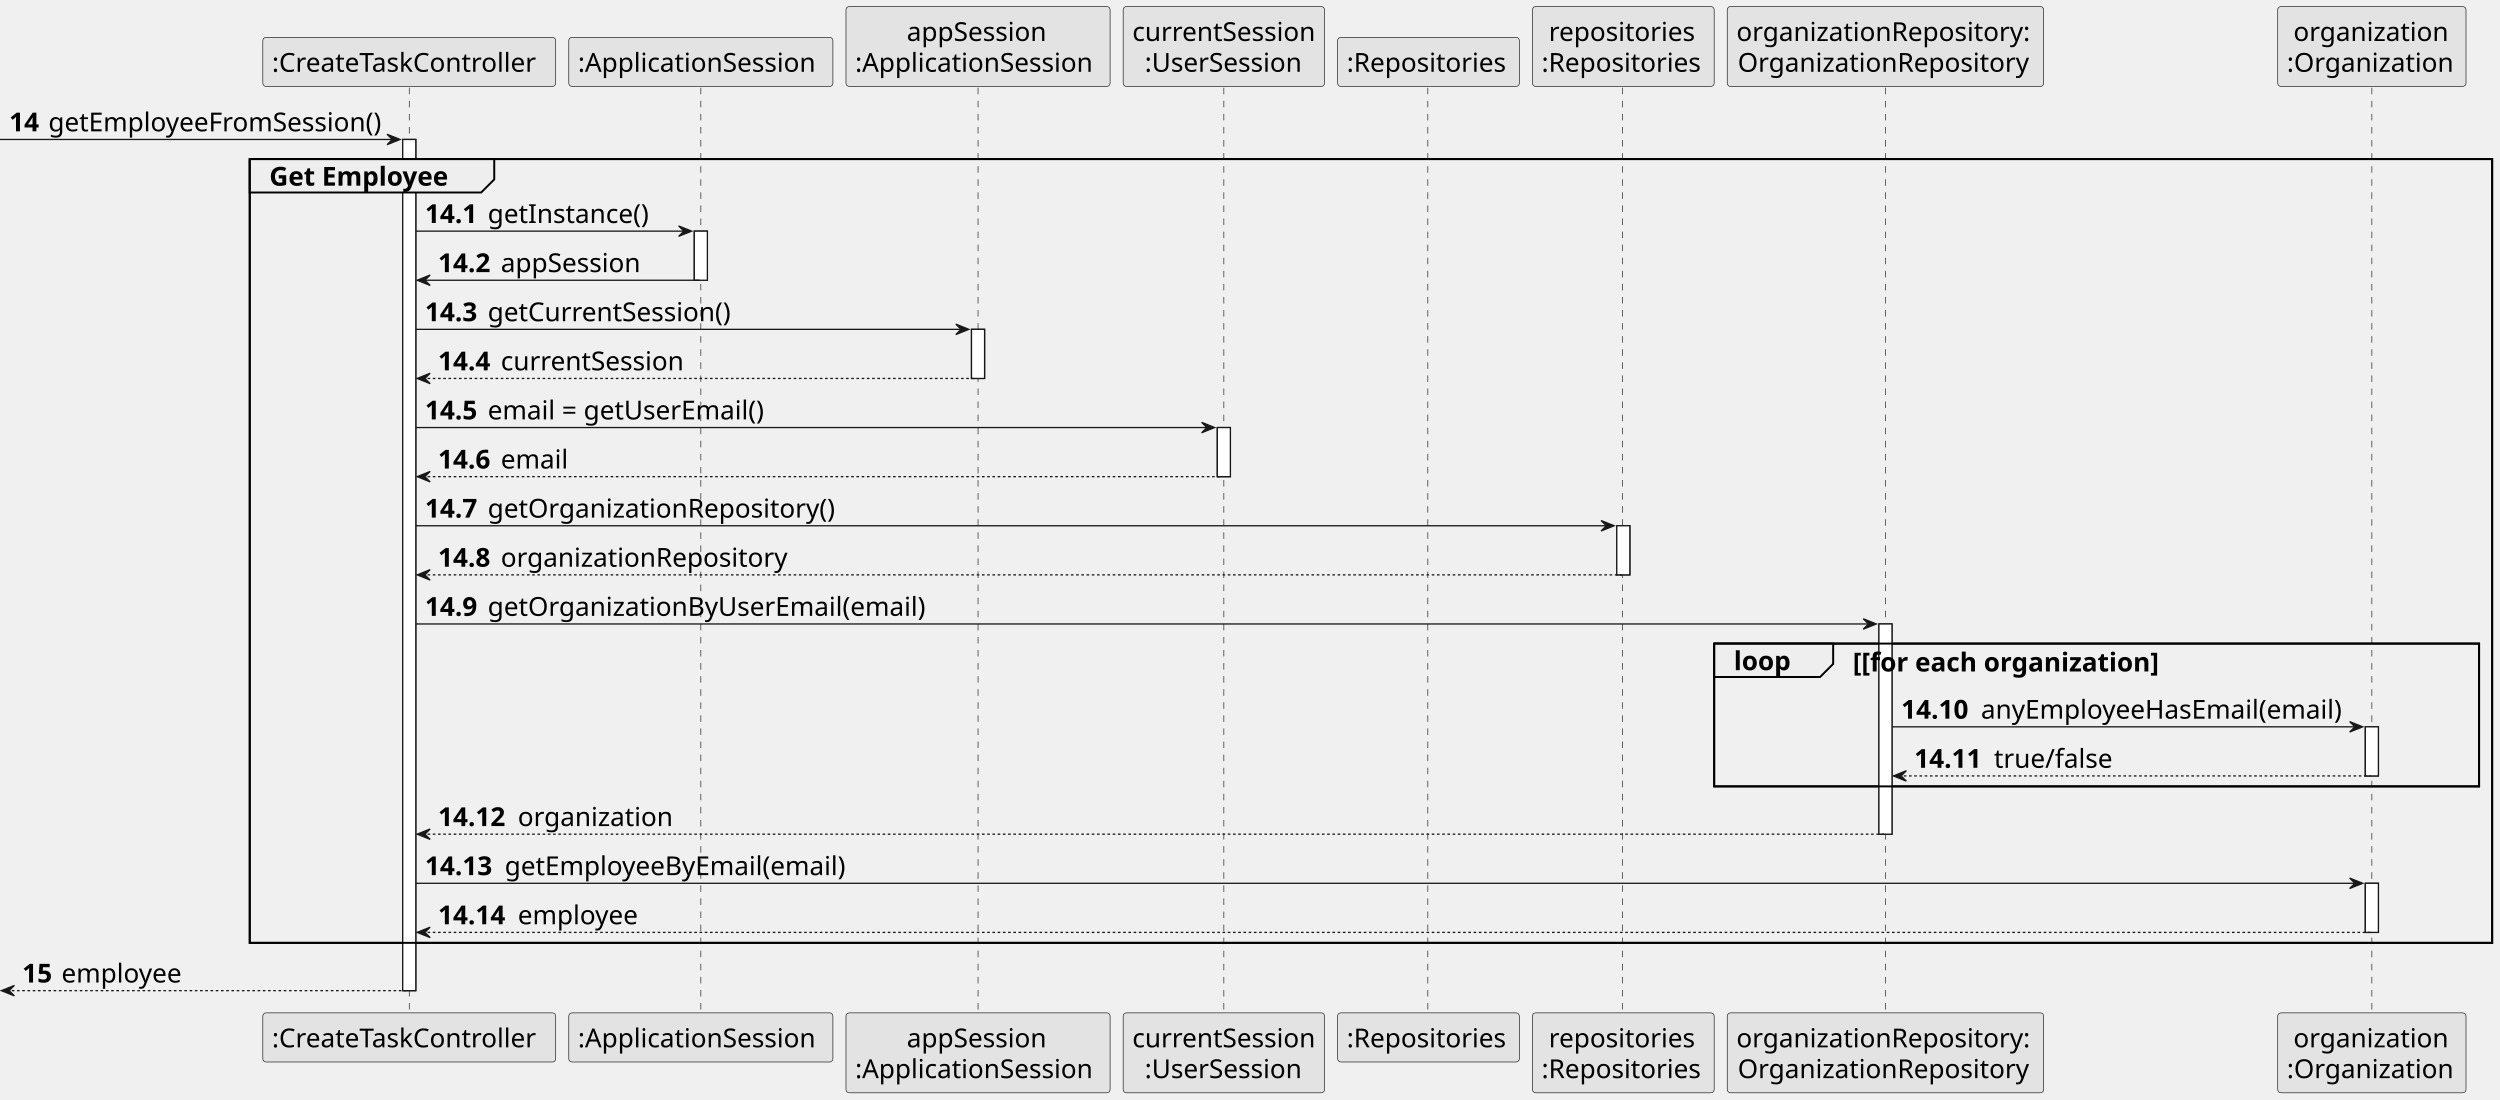
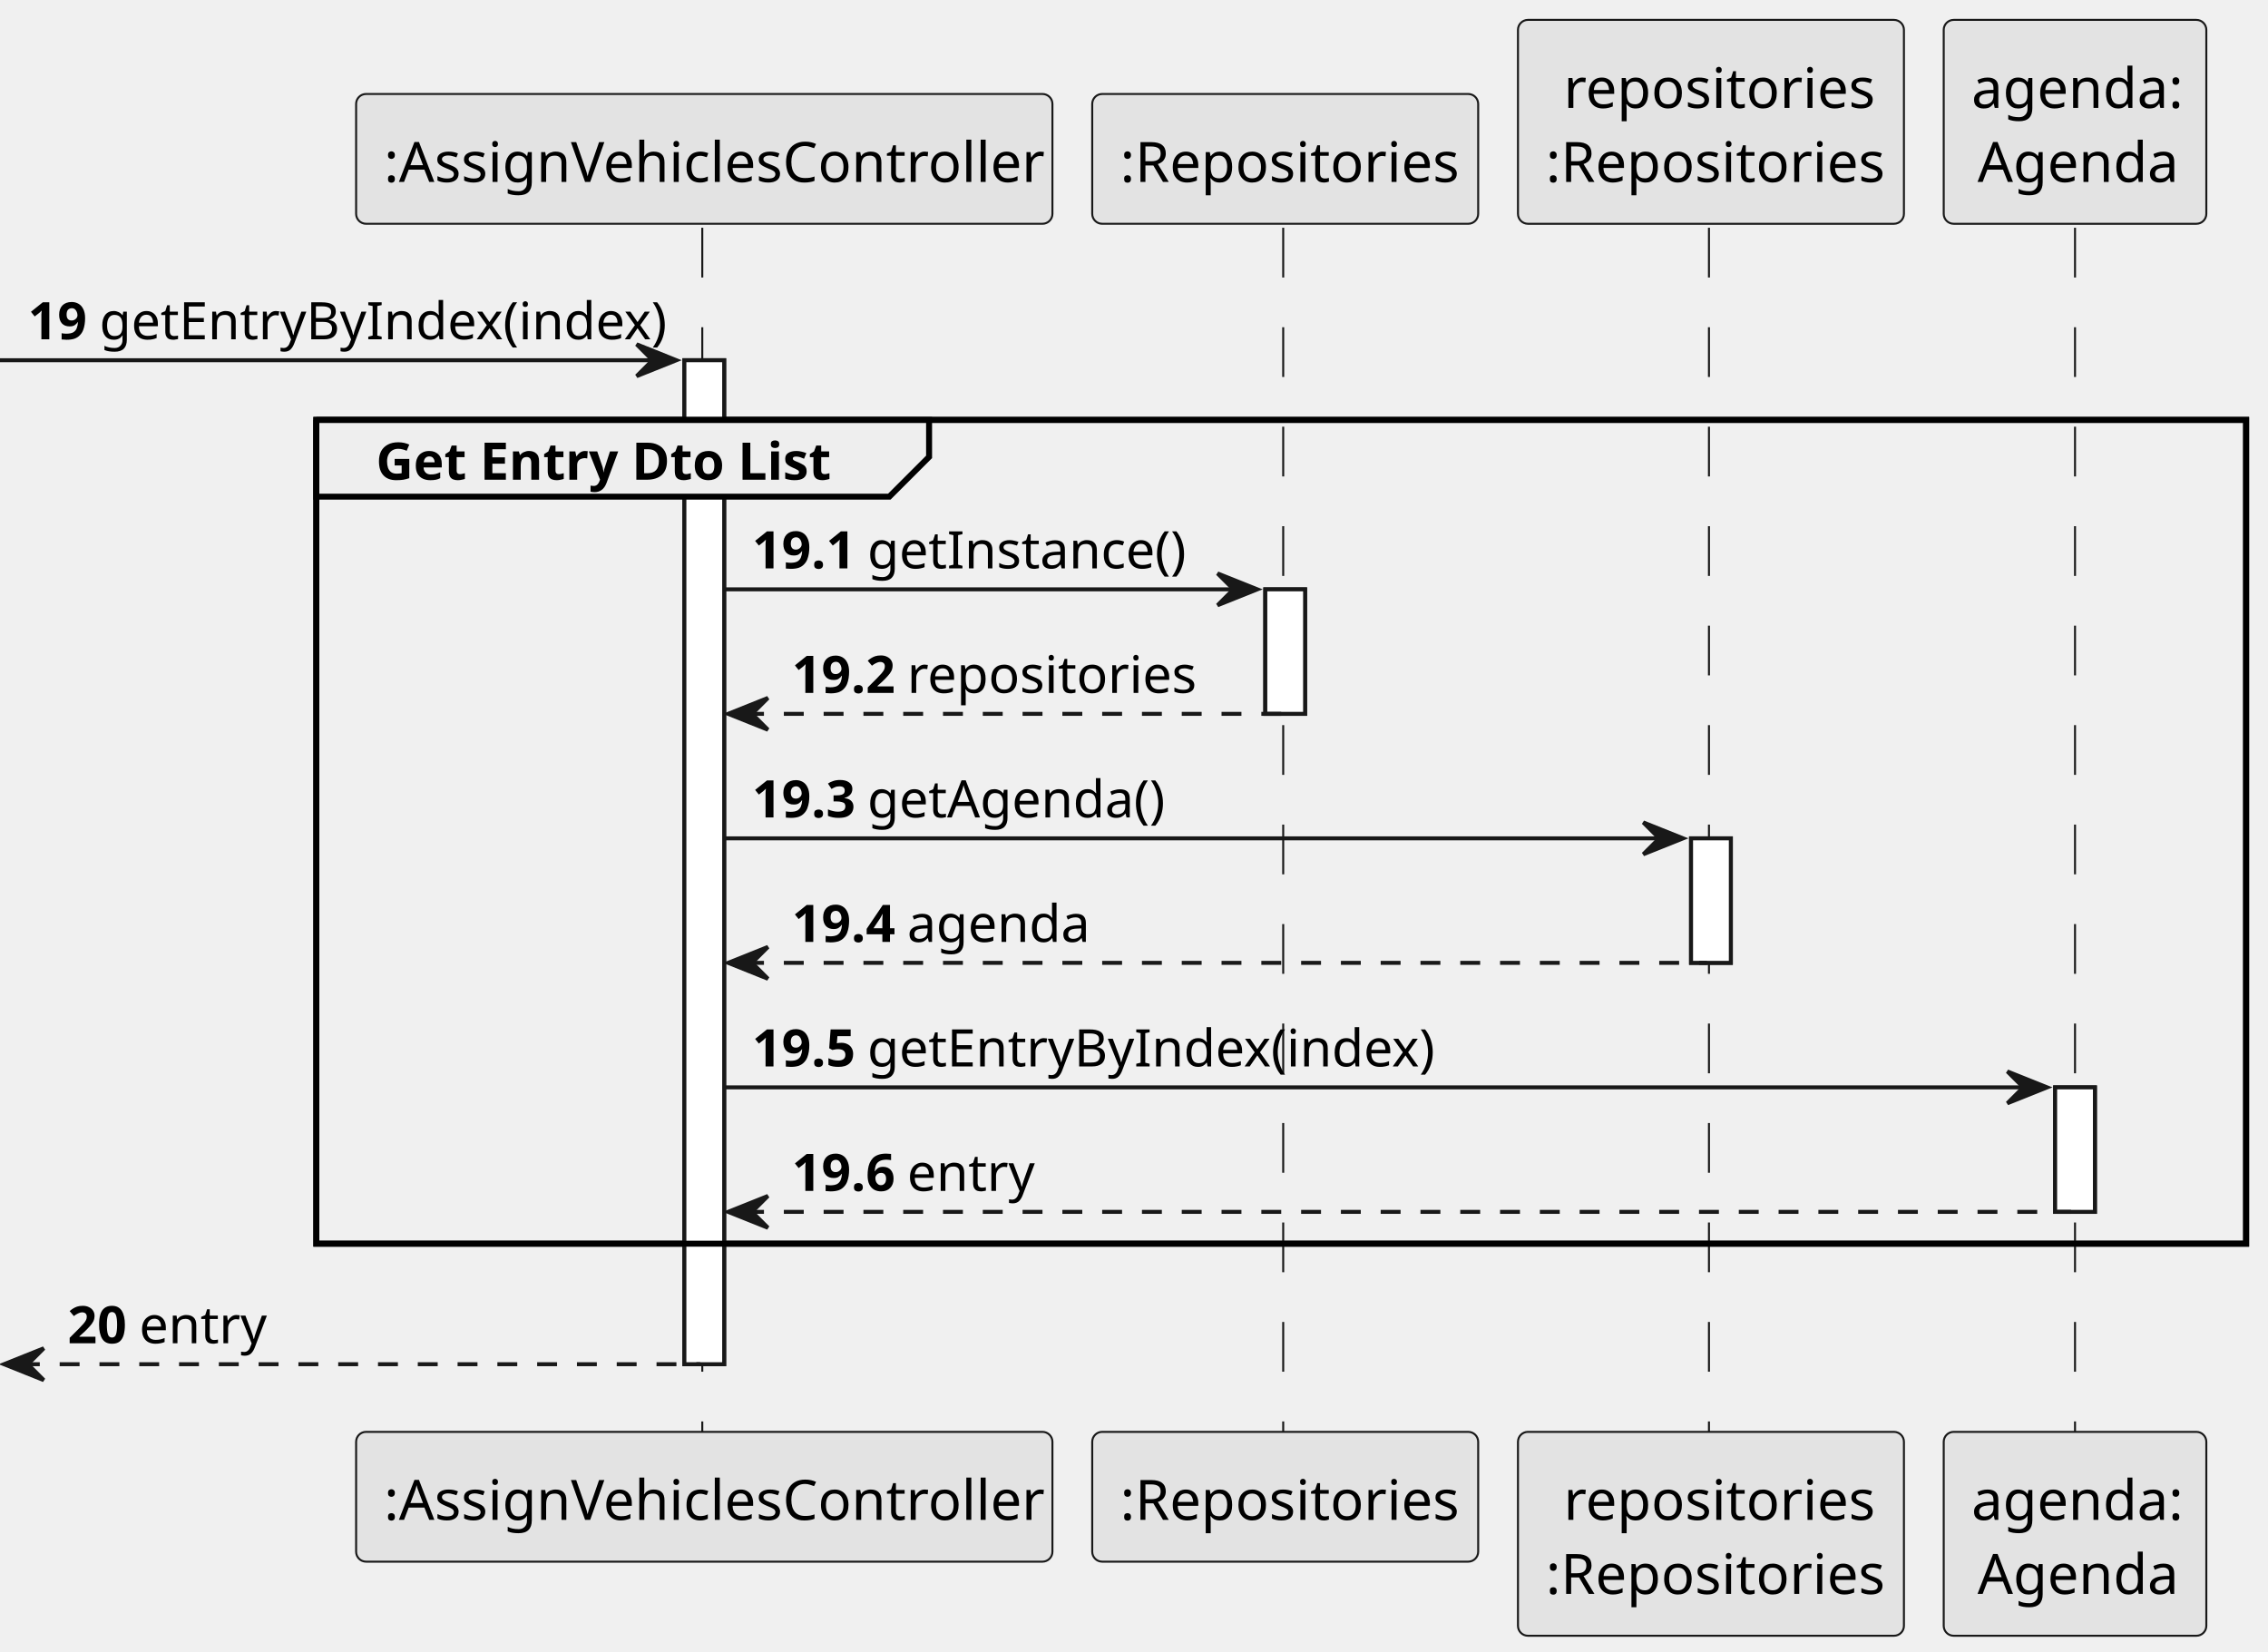
- <svg xmlns="http://www.w3.org/2000/svg" contentStyleType="text/css" height="841px" preserveAspectRatio="none" style="width:1912px;height:841px;background:#FFFFFF;" version="1.1" viewBox="0 0 1912 841" width="1912px" zoomAndPan="magnify">
+ <svg xmlns="http://www.w3.org/2000/svg" contentStyleType="text/css" height="166.8px" preserveAspectRatio="none" style="width:228px;height:166px;background:#FFFFFF;" version="1.1" viewBox="0 0 228 166" width="228px" zoomAndPan="magnify">
  <defs />
  <g>
-     <rect fill="#FFFFFF" height="650.984" style="stroke:#181818;stroke-width:1.0;" width="10" x="308" y="106.664" />
-     <rect fill="#FFFFFF" height="37.555" style="stroke:#181818;stroke-width:1.0;" width="10" x="531" y="176.773" />
-     <rect fill="#FFFFFF" height="37.555" style="stroke:#181818;stroke-width:1.0;" width="10" x="743" y="251.883" />
-     <rect fill="#FFFFFF" height="37.555" style="stroke:#181818;stroke-width:1.0;" width="10" x="931" y="326.992" />
-     <rect fill="#FFFFFF" height="37.555" style="stroke:#181818;stroke-width:1.0;" width="10" x="1236.5" y="402.102" />
-     <rect fill="#FFFFFF" height="160.773" style="stroke:#181818;stroke-width:1.0;" width="10" x="1437" y="477.211" />
-     <rect fill="#FFFFFF" height="37.555" style="stroke:#181818;stroke-width:1.0;" width="10" x="1809" y="555.875" />
-     <rect fill="#FFFFFF" height="37.555" style="stroke:#181818;stroke-width:1.0;" width="10" x="1809" y="675.539" />
-     <rect fill="none" height="599.43" style="stroke:#000000;stroke-width:1.5;" width="1715" x="191" y="121.664" />
-     <rect fill="none" height="109.219" style="stroke:#000000;stroke-width:1.5;" width="585" x="1311" y="492.211" />
-     <line style="stroke:#181818;stroke-width:0.5;stroke-dasharray:5.0,5.0;" x1="313" x2="313" y1="67.109" y2="775.648" />
-     <line style="stroke:#181818;stroke-width:0.5;stroke-dasharray:5.0,5.0;" x1="536" x2="536" y1="67.109" y2="775.648" />
-     <line style="stroke:#181818;stroke-width:0.5;stroke-dasharray:5.0,5.0;" x1="748" x2="748" y1="67.109" y2="775.648" />
-     <line style="stroke:#181818;stroke-width:0.5;stroke-dasharray:5.0,5.0;" x1="936" x2="936" y1="67.109" y2="775.648" />
-     <line style="stroke:#181818;stroke-width:0.5;stroke-dasharray:5.0,5.0;" x1="1092" x2="1092" y1="67.109" y2="775.648" />
-     <line style="stroke:#181818;stroke-width:0.5;stroke-dasharray:5.0,5.0;" x1="1241" x2="1241" y1="67.109" y2="775.648" />
-     <line style="stroke:#181818;stroke-width:0.5;stroke-dasharray:5.0,5.0;" x1="1442" x2="1442" y1="67.109" y2="775.648" />
-     <line style="stroke:#181818;stroke-width:0.5;stroke-dasharray:5.0,5.0;" x1="1814" x2="1814" y1="67.109" y2="775.648" />
-     <rect fill="#E3E3E3" height="37.555" rx="2.5" ry="2.5" style="stroke:#181818;stroke-width:0.5;" width="224" x="201" y="28.555" />
-     <text fill="#000000" font-family="sans-serif" font-size="20" lengthAdjust="spacing" textLength="210" x="208" y="54.891">:CreateTaskController</text>
-     <rect fill="#E3E3E3" height="37.555" rx="2.5" ry="2.5" style="stroke:#181818;stroke-width:0.5;" width="224" x="201" y="774.648" />
-     <text fill="#000000" font-family="sans-serif" font-size="20" lengthAdjust="spacing" textLength="210" x="208" y="800.984">:CreateTaskController</text>
-     <rect fill="#E3E3E3" height="37.555" rx="2.5" ry="2.5" style="stroke:#181818;stroke-width:0.5;" width="202" x="435" y="28.555" />
-     <text fill="#000000" font-family="sans-serif" font-size="20" lengthAdjust="spacing" textLength="188" x="442" y="54.891">:ApplicationSession</text>
-     <rect fill="#E3E3E3" height="37.555" rx="2.5" ry="2.5" style="stroke:#181818;stroke-width:0.5;" width="202" x="435" y="774.648" />
-     <text fill="#000000" font-family="sans-serif" font-size="20" lengthAdjust="spacing" textLength="188" x="442" y="800.984">:ApplicationSession</text>
-     <rect fill="#E3E3E3" height="61.109" rx="2.5" ry="2.5" style="stroke:#181818;stroke-width:0.5;" width="202" x="647" y="5" />
-     <text fill="#000000" font-family="sans-serif" font-size="20" lengthAdjust="spacing" textLength="109" x="693.5" y="31.336">appSession</text>
-     <text fill="#000000" font-family="sans-serif" font-size="20" lengthAdjust="spacing" textLength="188" x="654" y="54.891">:ApplicationSession</text>
-     <rect fill="#E3E3E3" height="61.109" rx="2.5" ry="2.5" style="stroke:#181818;stroke-width:0.5;" width="202" x="647" y="774.648" />
-     <text fill="#000000" font-family="sans-serif" font-size="20" lengthAdjust="spacing" textLength="109" x="693.5" y="800.984">appSession</text>
-     <text fill="#000000" font-family="sans-serif" font-size="20" lengthAdjust="spacing" textLength="188" x="654" y="824.539">:ApplicationSession</text>
-     <rect fill="#E3E3E3" height="61.109" rx="2.5" ry="2.5" style="stroke:#181818;stroke-width:0.5;" width="154" x="859" y="5" />
-     <text fill="#000000" font-family="sans-serif" font-size="20" lengthAdjust="spacing" textLength="140" x="866" y="31.336">currentSession</text>
-     <text fill="#000000" font-family="sans-serif" font-size="20" lengthAdjust="spacing" textLength="121" x="875.5" y="54.891">:UserSession</text>
-     <rect fill="#E3E3E3" height="61.109" rx="2.5" ry="2.5" style="stroke:#181818;stroke-width:0.5;" width="154" x="859" y="774.648" />
-     <text fill="#000000" font-family="sans-serif" font-size="20" lengthAdjust="spacing" textLength="140" x="866" y="800.984">currentSession</text>
-     <text fill="#000000" font-family="sans-serif" font-size="20" lengthAdjust="spacing" textLength="121" x="875.5" y="824.539">:UserSession</text>
-     <rect fill="#E3E3E3" height="37.555" rx="2.5" ry="2.5" style="stroke:#181818;stroke-width:0.5;" width="139" x="1023" y="28.555" />
-     <text fill="#000000" font-family="sans-serif" font-size="20" lengthAdjust="spacing" textLength="125" x="1030" y="54.891">:Repositories</text>
-     <rect fill="#E3E3E3" height="37.555" rx="2.5" ry="2.5" style="stroke:#181818;stroke-width:0.5;" width="139" x="1023" y="774.648" />
-     <text fill="#000000" font-family="sans-serif" font-size="20" lengthAdjust="spacing" textLength="125" x="1030" y="800.984">:Repositories</text>
-     <rect fill="#E3E3E3" height="61.109" rx="2.5" ry="2.5" style="stroke:#181818;stroke-width:0.5;" width="139" x="1172" y="5" />
-     <text fill="#000000" font-family="sans-serif" font-size="20" lengthAdjust="spacing" textLength="114" x="1184.5" y="31.336">repositories</text>
-     <text fill="#000000" font-family="sans-serif" font-size="20" lengthAdjust="spacing" textLength="125" x="1179" y="54.891">:Repositories</text>
-     <rect fill="#E3E3E3" height="61.109" rx="2.5" ry="2.5" style="stroke:#181818;stroke-width:0.5;" width="139" x="1172" y="774.648" />
-     <text fill="#000000" font-family="sans-serif" font-size="20" lengthAdjust="spacing" textLength="114" x="1184.5" y="800.984">repositories</text>
-     <text fill="#000000" font-family="sans-serif" font-size="20" lengthAdjust="spacing" textLength="125" x="1179" y="824.539">:Repositories</text>
-     <rect fill="#E3E3E3" height="61.109" rx="2.5" ry="2.5" style="stroke:#181818;stroke-width:0.5;" width="242" x="1321" y="5" />
-     <text fill="#000000" font-family="sans-serif" font-size="20" lengthAdjust="spacing" textLength="228" x="1328" y="31.336">organizationRepository:</text>
-     <text fill="#000000" font-family="sans-serif" font-size="20" lengthAdjust="spacing" textLength="226" x="1329" y="54.891">OrganizationRepository</text>
-     <rect fill="#E3E3E3" height="61.109" rx="2.5" ry="2.5" style="stroke:#181818;stroke-width:0.5;" width="242" x="1321" y="774.648" />
-     <text fill="#000000" font-family="sans-serif" font-size="20" lengthAdjust="spacing" textLength="228" x="1328" y="800.984">organizationRepository:</text>
-     <text fill="#000000" font-family="sans-serif" font-size="20" lengthAdjust="spacing" textLength="226" x="1329" y="824.539">OrganizationRepository</text>
-     <rect fill="#E3E3E3" height="61.109" rx="2.5" ry="2.5" style="stroke:#181818;stroke-width:0.5;" width="144" x="1742" y="5" />
-     <text fill="#000000" font-family="sans-serif" font-size="20" lengthAdjust="spacing" textLength="120" x="1754" y="31.336">organization</text>
-     <text fill="#000000" font-family="sans-serif" font-size="20" lengthAdjust="spacing" textLength="130" x="1749" y="54.891">:Organization</text>
-     <rect fill="#E3E3E3" height="61.109" rx="2.5" ry="2.5" style="stroke:#181818;stroke-width:0.5;" width="144" x="1742" y="774.648" />
-     <text fill="#000000" font-family="sans-serif" font-size="20" lengthAdjust="spacing" textLength="120" x="1754" y="800.984">organization</text>
-     <text fill="#000000" font-family="sans-serif" font-size="20" lengthAdjust="spacing" textLength="130" x="1749" y="824.539">:Organization</text>
-     <rect fill="#FFFFFF" height="650.984" style="stroke:#181818;stroke-width:1.0;" width="10" x="308" y="106.664" />
-     <rect fill="#FFFFFF" height="37.555" style="stroke:#181818;stroke-width:1.0;" width="10" x="531" y="176.773" />
-     <rect fill="#FFFFFF" height="37.555" style="stroke:#181818;stroke-width:1.0;" width="10" x="743" y="251.883" />
-     <rect fill="#FFFFFF" height="37.555" style="stroke:#181818;stroke-width:1.0;" width="10" x="931" y="326.992" />
-     <rect fill="#FFFFFF" height="37.555" style="stroke:#181818;stroke-width:1.0;" width="10" x="1236.5" y="402.102" />
-     <rect fill="#FFFFFF" height="160.773" style="stroke:#181818;stroke-width:1.0;" width="10" x="1437" y="477.211" />
-     <rect fill="#FFFFFF" height="37.555" style="stroke:#181818;stroke-width:1.0;" width="10" x="1809" y="555.875" />
-     <rect fill="#FFFFFF" height="37.555" style="stroke:#181818;stroke-width:1.0;" width="10" x="1809" y="675.539" />
-     <polygon fill="#181818" points="296,102.664,306,106.664,296,110.664,300,106.664" style="stroke:#181818;stroke-width:1.0;" />
-     <line style="stroke:#181818;stroke-width:1.0;" x1="0" x2="302" y1="106.664" y2="106.664" />
-     <text fill="#000000" font-family="sans-serif" font-size="20" font-weight="bold" lengthAdjust="spacing" textLength="26" x="7" y="100.445">14</text>
-     <text fill="#000000" font-family="sans-serif" font-size="20" lengthAdjust="spacing" textLength="259" x="37" y="100.445">getEmployeeFromSession()</text>
-     <path d="M191,121.664 L378,121.664 L378,137.219 L368,147.219 L191,147.219 L191,121.664 " fill="#EEEEEE" style="stroke:#000000;stroke-width:1.5;" />
-     <rect fill="none" height="599.43" style="stroke:#000000;stroke-width:1.5;" width="1715" x="191" y="121.664" />
-     <text fill="#000000" font-family="sans-serif" font-size="20" font-weight="bold" lengthAdjust="spacing" textLength="142" x="206" y="142">Get Employee</text>
-     <polygon fill="#181818" points="519,172.773,529,176.773,519,180.773,523,176.773" style="stroke:#181818;stroke-width:1.0;" />
-     <line style="stroke:#181818;stroke-width:1.0;" x1="318" x2="525" y1="176.773" y2="176.773" />
-     <text fill="#000000" font-family="sans-serif" font-size="20" font-weight="bold" lengthAdjust="spacing" textLength="44" x="325" y="170.555">14.1</text>
-     <text fill="#000000" font-family="sans-serif" font-size="20" lengthAdjust="spacing" textLength="123" x="373" y="170.555">getInstance()</text>
-     <polygon fill="#181818" points="329,210.328,319,214.328,329,218.328,325,214.328" style="stroke:#181818;stroke-width:1.0;" />
-     <line style="stroke:#181818;stroke-width:1.0;" x1="323" x2="535" y1="214.328" y2="214.328" />
-     <text fill="#000000" font-family="sans-serif" font-size="20" font-weight="bold" lengthAdjust="spacing" textLength="44" x="335" y="208.109">14.2</text>
-     <text fill="#000000" font-family="sans-serif" font-size="20" lengthAdjust="spacing" textLength="109" x="383" y="208.109">appSession</text>
-     <polygon fill="#181818" points="731,247.883,741,251.883,731,255.883,735,251.883" style="stroke:#181818;stroke-width:1.0;" />
-     <line style="stroke:#181818;stroke-width:1.0;" x1="318" x2="737" y1="251.883" y2="251.883" />
-     <text fill="#000000" font-family="sans-serif" font-size="20" font-weight="bold" lengthAdjust="spacing" textLength="44" x="325" y="245.664">14.3</text>
-     <text fill="#000000" font-family="sans-serif" font-size="20" lengthAdjust="spacing" textLength="188" x="373" y="245.664">getCurrentSession()</text>
-     <polygon fill="#181818" points="329,285.438,319,289.438,329,293.438,325,289.438" style="stroke:#181818;stroke-width:1.0;" />
-     <line style="stroke:#181818;stroke-width:1.0;stroke-dasharray:2.0,2.0;" x1="323" x2="747" y1="289.438" y2="289.438" />
-     <text fill="#000000" font-family="sans-serif" font-size="20" font-weight="bold" lengthAdjust="spacing" textLength="44" x="335" y="283.219">14.4</text>
-     <text fill="#000000" font-family="sans-serif" font-size="20" lengthAdjust="spacing" textLength="140" x="383" y="283.219">currentSession</text>
-     <polygon fill="#181818" points="919,322.992,929,326.992,919,330.992,923,326.992" style="stroke:#181818;stroke-width:1.0;" />
-     <line style="stroke:#181818;stroke-width:1.0;" x1="318" x2="925" y1="326.992" y2="326.992" />
-     <text fill="#000000" font-family="sans-serif" font-size="20" font-weight="bold" lengthAdjust="spacing" textLength="44" x="325" y="320.773">14.5</text>
-     <text fill="#000000" font-family="sans-serif" font-size="20" lengthAdjust="spacing" textLength="221" x="373" y="320.773">email = getUserEmail()</text>
-     <polygon fill="#181818" points="329,360.547,319,364.547,329,368.547,325,364.547" style="stroke:#181818;stroke-width:1.0;" />
-     <line style="stroke:#181818;stroke-width:1.0;stroke-dasharray:2.0,2.0;" x1="323" x2="935" y1="364.547" y2="364.547" />
-     <text fill="#000000" font-family="sans-serif" font-size="20" font-weight="bold" lengthAdjust="spacing" textLength="44" x="335" y="358.328">14.6</text>
-     <text fill="#000000" font-family="sans-serif" font-size="20" lengthAdjust="spacing" textLength="53" x="383" y="358.328">email</text>
-     <polygon fill="#181818" points="1224.5,398.102,1234.5,402.102,1224.5,406.102,1228.5,402.102" style="stroke:#181818;stroke-width:1.0;" />
-     <line style="stroke:#181818;stroke-width:1.0;" x1="318" x2="1230.5" y1="402.102" y2="402.102" />
-     <text fill="#000000" font-family="sans-serif" font-size="20" font-weight="bold" lengthAdjust="spacing" textLength="44" x="325" y="395.883">14.7</text>
-     <text fill="#000000" font-family="sans-serif" font-size="20" lengthAdjust="spacing" textLength="270" x="373" y="395.883">getOrganizationRepository()</text>
-     <polygon fill="#181818" points="329,435.656,319,439.656,329,443.656,325,439.656" style="stroke:#181818;stroke-width:1.0;" />
-     <line style="stroke:#181818;stroke-width:1.0;stroke-dasharray:2.0,2.0;" x1="323" x2="1240.5" y1="439.656" y2="439.656" />
-     <text fill="#000000" font-family="sans-serif" font-size="20" font-weight="bold" lengthAdjust="spacing" textLength="44" x="335" y="433.438">14.8</text>
-     <text fill="#000000" font-family="sans-serif" font-size="20" lengthAdjust="spacing" textLength="222" x="383" y="433.438">organizationRepository</text>
-     <polygon fill="#181818" points="1425,473.211,1435,477.211,1425,481.211,1429,477.211" style="stroke:#181818;stroke-width:1.0;" />
-     <line style="stroke:#181818;stroke-width:1.0;" x1="318" x2="1431" y1="477.211" y2="477.211" />
-     <text fill="#000000" font-family="sans-serif" font-size="20" font-weight="bold" lengthAdjust="spacing" textLength="44" x="325" y="470.992">14.9</text>
-     <text fill="#000000" font-family="sans-serif" font-size="20" lengthAdjust="spacing" textLength="339" x="373" y="470.992">getOrganizationByUserEmail(email)</text>
-     <path d="M1311,492.211 L1402,492.211 L1402,507.766 L1392,517.766 L1311,517.766 L1311,492.211 " fill="#EEEEEE" style="stroke:#000000;stroke-width:1.5;" />
-     <rect fill="none" height="109.219" style="stroke:#000000;stroke-width:1.5;" width="585" x="1311" y="492.211" />
-     <text fill="#000000" font-family="sans-serif" font-size="20" font-weight="bold" lengthAdjust="spacing" textLength="46" x="1326" y="512.547">loop</text>
-     <text fill="#000000" font-family="sans-serif" font-size="20" font-weight="bold" lengthAdjust="spacing" textLength="245" x="1417" y="513.547">[[for each organization]</text>
-     <polygon fill="#181818" points="1797,551.875,1807,555.875,1797,559.875,1801,555.875" style="stroke:#181818;stroke-width:1.0;" />
-     <line style="stroke:#181818;stroke-width:1.0;" x1="1447" x2="1803" y1="555.875" y2="555.875" />
-     <text fill="#000000" font-family="sans-serif" font-size="20" font-weight="bold" lengthAdjust="spacing" textLength="57" x="1454" y="549.656">14.10</text>
-     <text fill="#000000" font-family="sans-serif" font-size="20" lengthAdjust="spacing" textLength="282" x="1515" y="549.656">anyEmployeeHasEmail(email)</text>
-     <polygon fill="#181818" points="1458,589.43,1448,593.43,1458,597.43,1454,593.43" style="stroke:#181818;stroke-width:1.0;" />
-     <line style="stroke:#181818;stroke-width:1.0;stroke-dasharray:2.0,2.0;" x1="1452" x2="1813" y1="593.43" y2="593.43" />
-     <text fill="#000000" font-family="sans-serif" font-size="20" font-weight="bold" lengthAdjust="spacing" textLength="57" x="1464" y="587.211">14.11</text>
-     <text fill="#000000" font-family="sans-serif" font-size="20" lengthAdjust="spacing" textLength="93" x="1525" y="587.211">true/false</text>
-     <polygon fill="#181818" points="329,633.984,319,637.984,329,641.984,325,637.984" style="stroke:#181818;stroke-width:1.0;" />
-     <line style="stroke:#181818;stroke-width:1.0;stroke-dasharray:2.0,2.0;" x1="323" x2="1441" y1="637.984" y2="637.984" />
-     <text fill="#000000" font-family="sans-serif" font-size="20" font-weight="bold" lengthAdjust="spacing" textLength="57" x="335" y="631.766">14.12</text>
-     <text fill="#000000" font-family="sans-serif" font-size="20" lengthAdjust="spacing" textLength="120" x="396" y="631.766">organization</text>
-     <polygon fill="#181818" points="1797,671.539,1807,675.539,1797,679.539,1801,675.539" style="stroke:#181818;stroke-width:1.0;" />
-     <line style="stroke:#181818;stroke-width:1.0;" x1="318" x2="1803" y1="675.539" y2="675.539" />
-     <text fill="#000000" font-family="sans-serif" font-size="20" font-weight="bold" lengthAdjust="spacing" textLength="57" x="325" y="669.32">14.13</text>
-     <text fill="#000000" font-family="sans-serif" font-size="20" lengthAdjust="spacing" textLength="265" x="386" y="669.32">getEmployeeByEmail(email)</text>
-     <polygon fill="#181818" points="329,709.094,319,713.094,329,717.094,325,713.094" style="stroke:#181818;stroke-width:1.0;" />
-     <line style="stroke:#181818;stroke-width:1.0;stroke-dasharray:2.0,2.0;" x1="323" x2="1813" y1="713.094" y2="713.094" />
-     <text fill="#000000" font-family="sans-serif" font-size="20" font-weight="bold" lengthAdjust="spacing" textLength="57" x="335" y="706.875">14.14</text>
-     <text fill="#000000" font-family="sans-serif" font-size="20" lengthAdjust="spacing" textLength="93" x="396" y="706.875">employee</text>
-     <polygon fill="#181818" points="11,753.648,1,757.648,11,761.648,7,757.648" style="stroke:#181818;stroke-width:1.0;" />
-     <line style="stroke:#181818;stroke-width:1.0;stroke-dasharray:2.0,2.0;" x1="5" x2="312" y1="757.648" y2="757.648" />
-     <text fill="#000000" font-family="sans-serif" font-size="20" font-weight="bold" lengthAdjust="spacing" textLength="26" x="17" y="751.43">15</text>
-     <text fill="#000000" font-family="sans-serif" font-size="20" lengthAdjust="spacing" textLength="93" x="47" y="751.43">employee</text>
+     <rect fill="#FFFFFF" height="100.931" style="stroke:#181818;stroke-width:0.4;" width="4" x="68.8" y="36.213" />
+     <rect fill="#FFFFFF" height="12.516" style="stroke:#181818;stroke-width:0.4;" width="4" x="127.2" y="59.246" />
+     <rect fill="#FFFFFF" height="12.516" style="stroke:#181818;stroke-width:0.4;" width="4" x="170" y="84.279" />
+     <rect fill="#FFFFFF" height="12.516" style="stroke:#181818;stroke-width:0.4;" width="4" x="206.6" y="109.312" />
+     <rect fill="none" height="82.815" style="stroke:#000000;stroke-width:0.6;" width="194" x="31.8" y="42.213" />
+     <line style="stroke:#181818;stroke-width:0.2;stroke-dasharray:5.0,5.0;" x1="70.6" x2="70.6" y1="22.897" y2="144.345" />
+     <line style="stroke:#181818;stroke-width:0.2;stroke-dasharray:5.0,5.0;" x1="129" x2="129" y1="22.897" y2="144.345" />
+     <line style="stroke:#181818;stroke-width:0.2;stroke-dasharray:5.0,5.0;" x1="171.8" x2="171.8" y1="22.897" y2="144.345" />
+     <line style="stroke:#181818;stroke-width:0.2;stroke-dasharray:5.0,5.0;" x1="208.6" x2="208.6" y1="22.897" y2="144.345" />
+     <rect fill="#E3E3E3" height="13.048" rx="1" ry="1" style="stroke:#181818;stroke-width:0.2;" width="70" x="35.8" y="9.448" />
+     <text fill="#000000" font-family="sans-serif" font-size="5.6" lengthAdjust="spacing" textLength="64.4" x="38.6" y="18.291">:AssignVehiclesController</text>
+     <rect fill="#E3E3E3" height="13.048" rx="1" ry="1" style="stroke:#181818;stroke-width:0.2;" width="70" x="35.8" y="143.945" />
+     <text fill="#000000" font-family="sans-serif" font-size="5.6" lengthAdjust="spacing" textLength="64.4" x="38.6" y="152.787">:AssignVehiclesController</text>
+     <rect fill="#E3E3E3" height="13.048" rx="1" ry="1" style="stroke:#181818;stroke-width:0.2;" width="38.8" x="109.8" y="9.448" />
+     <text fill="#000000" font-family="sans-serif" font-size="5.6" lengthAdjust="spacing" textLength="33.2" x="112.6" y="18.291">:Repositories</text>
+     <rect fill="#E3E3E3" height="13.048" rx="1" ry="1" style="stroke:#181818;stroke-width:0.2;" width="38.8" x="109.8" y="143.945" />
+     <text fill="#000000" font-family="sans-serif" font-size="5.6" lengthAdjust="spacing" textLength="33.2" x="112.6" y="152.787">:Repositories</text>
+     <rect fill="#E3E3E3" height="20.497" rx="1" ry="1" style="stroke:#181818;stroke-width:0.2;" width="38.8" x="152.6" y="2" />
+     <text fill="#000000" font-family="sans-serif" font-size="5.6" lengthAdjust="spacing" textLength="29.6" x="157.2" y="10.843">repositories</text>
+     <text fill="#000000" font-family="sans-serif" font-size="5.6" lengthAdjust="spacing" textLength="33.2" x="155.4" y="18.291">:Repositories</text>
+     <rect fill="#E3E3E3" height="20.497" rx="1" ry="1" style="stroke:#181818;stroke-width:0.2;" width="38.8" x="152.6" y="143.945" />
+     <text fill="#000000" font-family="sans-serif" font-size="5.6" lengthAdjust="spacing" textLength="29.6" x="157.2" y="152.787">repositories</text>
+     <text fill="#000000" font-family="sans-serif" font-size="5.6" lengthAdjust="spacing" textLength="33.2" x="155.4" y="160.236">:Repositories</text>
+     <rect fill="#E3E3E3" height="20.497" rx="1" ry="1" style="stroke:#181818;stroke-width:0.2;" width="26.4" x="195.4" y="2" />
+     <text fill="#000000" font-family="sans-serif" font-size="5.6" lengthAdjust="spacing" textLength="20.8" x="198.2" y="10.843">agenda:</text>
+     <text fill="#000000" font-family="sans-serif" font-size="5.6" lengthAdjust="spacing" textLength="19.6" x="198.8" y="18.291">Agenda</text>
+     <rect fill="#E3E3E3" height="20.497" rx="1" ry="1" style="stroke:#181818;stroke-width:0.2;" width="26.4" x="195.4" y="143.945" />
+     <text fill="#000000" font-family="sans-serif" font-size="5.6" lengthAdjust="spacing" textLength="20.8" x="198.2" y="152.787">agenda:</text>
+     <text fill="#000000" font-family="sans-serif" font-size="5.6" lengthAdjust="spacing" textLength="19.6" x="198.8" y="160.236">Agenda</text>
+     <rect fill="#FFFFFF" height="100.931" style="stroke:#181818;stroke-width:0.4;" width="4" x="68.8" y="36.213" />
+     <rect fill="#FFFFFF" height="12.516" style="stroke:#181818;stroke-width:0.4;" width="4" x="127.2" y="59.246" />
+     <rect fill="#FFFFFF" height="12.516" style="stroke:#181818;stroke-width:0.4;" width="4" x="170" y="84.279" />
+     <rect fill="#FFFFFF" height="12.516" style="stroke:#181818;stroke-width:0.4;" width="4" x="206.6" y="109.312" />
+     <polygon fill="#181818" points="64,34.613,68,36.213,64,37.813,65.6,36.213" style="stroke:#181818;stroke-width:0.4;" />
+     <line style="stroke:#181818;stroke-width:0.4;" x1="0" x2="66.4" y1="36.213" y2="36.213" />
+     <text fill="#000000" font-family="sans-serif" font-size="5.2" font-weight="bold" lengthAdjust="spacing" textLength="5.6" x="2.8" y="34.108">19</text>
+     <text fill="#000000" font-family="sans-serif" font-size="5.2" lengthAdjust="spacing" textLength="54" x="10" y="34.108">getEntryByIndex(index)</text>
+     <path d="M31.8,42.213 L93.4,42.213 L93.4,45.93 L89.4,49.93 L31.8,49.93 L31.8,42.213 " fill="#EEEEEE" style="stroke:#000000;stroke-width:0.6;" />
+     <rect fill="none" height="82.815" style="stroke:#000000;stroke-width:0.6;" width="194" x="31.8" y="42.213" />
+     <text fill="#000000" font-family="sans-serif" font-size="5.2" font-weight="bold" lengthAdjust="spacing" textLength="43.6" x="37.8" y="48.225">Get Entry Dto List</text>
+     <polygon fill="#181818" points="122.4,57.646,126.4,59.246,122.4,60.846,124,59.246" style="stroke:#181818;stroke-width:0.4;" />
+     <line style="stroke:#181818;stroke-width:0.4;" x1="72.8" x2="124.8" y1="59.246" y2="59.246" />
+     <text fill="#000000" font-family="sans-serif" font-size="5.2" font-weight="bold" lengthAdjust="spacing" textLength="10" x="75.6" y="57.141">19.1</text>
+     <text fill="#000000" font-family="sans-serif" font-size="5.2" lengthAdjust="spacing" textLength="30" x="87.2" y="57.141">getInstance()</text>
+     <polygon fill="#181818" points="77.2,70.162,73.2,71.763,77.2,73.362,75.6,71.763" style="stroke:#181818;stroke-width:0.4;" />
+     <line style="stroke:#181818;stroke-width:0.4;stroke-dasharray:2.0,2.0;" x1="74.8" x2="128.8" y1="71.763" y2="71.763" />
+     <text fill="#000000" font-family="sans-serif" font-size="5.2" font-weight="bold" lengthAdjust="spacing" textLength="10" x="79.6" y="69.657">19.2</text>
+     <text fill="#000000" font-family="sans-serif" font-size="5.2" lengthAdjust="spacing" textLength="26.8" x="91.2" y="69.657">repositories</text>
+     <polygon fill="#181818" points="165.2,82.679,169.2,84.279,165.2,85.879,166.8,84.279" style="stroke:#181818;stroke-width:0.4;" />
+     <line style="stroke:#181818;stroke-width:0.4;" x1="72.8" x2="167.6" y1="84.279" y2="84.279" />
+     <text fill="#000000" font-family="sans-serif" font-size="5.2" font-weight="bold" lengthAdjust="spacing" textLength="10" x="75.6" y="82.174">19.3</text>
+     <text fill="#000000" font-family="sans-serif" font-size="5.2" lengthAdjust="spacing" textLength="28" x="87.2" y="82.174">getAgenda()</text>
+     <polygon fill="#181818" points="77.2,95.195,73.2,96.795,77.2,98.395,75.6,96.795" style="stroke:#181818;stroke-width:0.4;" />
+     <line style="stroke:#181818;stroke-width:0.4;stroke-dasharray:2.0,2.0;" x1="74.8" x2="171.6" y1="96.795" y2="96.795" />
+     <text fill="#000000" font-family="sans-serif" font-size="5.2" font-weight="bold" lengthAdjust="spacing" textLength="10" x="79.6" y="94.69">19.4</text>
+     <text fill="#000000" font-family="sans-serif" font-size="5.2" lengthAdjust="spacing" textLength="16.8" x="91.2" y="94.69">agenda</text>
+     <polygon fill="#181818" points="201.8,107.712,205.8,109.312,201.8,110.912,203.4,109.312" style="stroke:#181818;stroke-width:0.4;" />
+     <line style="stroke:#181818;stroke-width:0.4;" x1="72.8" x2="204.2" y1="109.312" y2="109.312" />
+     <text fill="#000000" font-family="sans-serif" font-size="5.2" font-weight="bold" lengthAdjust="spacing" textLength="10" x="75.6" y="107.207">19.5</text>
+     <text fill="#000000" font-family="sans-serif" font-size="5.2" lengthAdjust="spacing" textLength="54" x="87.2" y="107.207">getEntryByIndex(index)</text>
+     <polygon fill="#181818" points="77.2,120.228,73.2,121.828,77.2,123.428,75.6,121.828" style="stroke:#181818;stroke-width:0.4;" />
+     <line style="stroke:#181818;stroke-width:0.4;stroke-dasharray:2.0,2.0;" x1="74.8" x2="208.2" y1="121.828" y2="121.828" />
+     <text fill="#000000" font-family="sans-serif" font-size="5.2" font-weight="bold" lengthAdjust="spacing" textLength="10" x="79.6" y="119.723">19.6</text>
+     <text fill="#000000" font-family="sans-serif" font-size="5.2" lengthAdjust="spacing" textLength="11.6" x="91.2" y="119.723">entry</text>
+     <polygon fill="#181818" points="4.4,135.544,0.4,137.144,4.4,138.744,2.8,137.144" style="stroke:#181818;stroke-width:0.4;" />
+     <line style="stroke:#181818;stroke-width:0.4;stroke-dasharray:2.0,2.0;" x1="2" x2="70.4" y1="137.144" y2="137.144" />
+     <text fill="#000000" font-family="sans-serif" font-size="5.2" font-weight="bold" lengthAdjust="spacing" textLength="5.6" x="6.8" y="135.04">20</text>
+     <text fill="#000000" font-family="sans-serif" font-size="5.2" lengthAdjust="spacing" textLength="11.6" x="14" y="135.04">entry</text>
  </g>
</svg>
